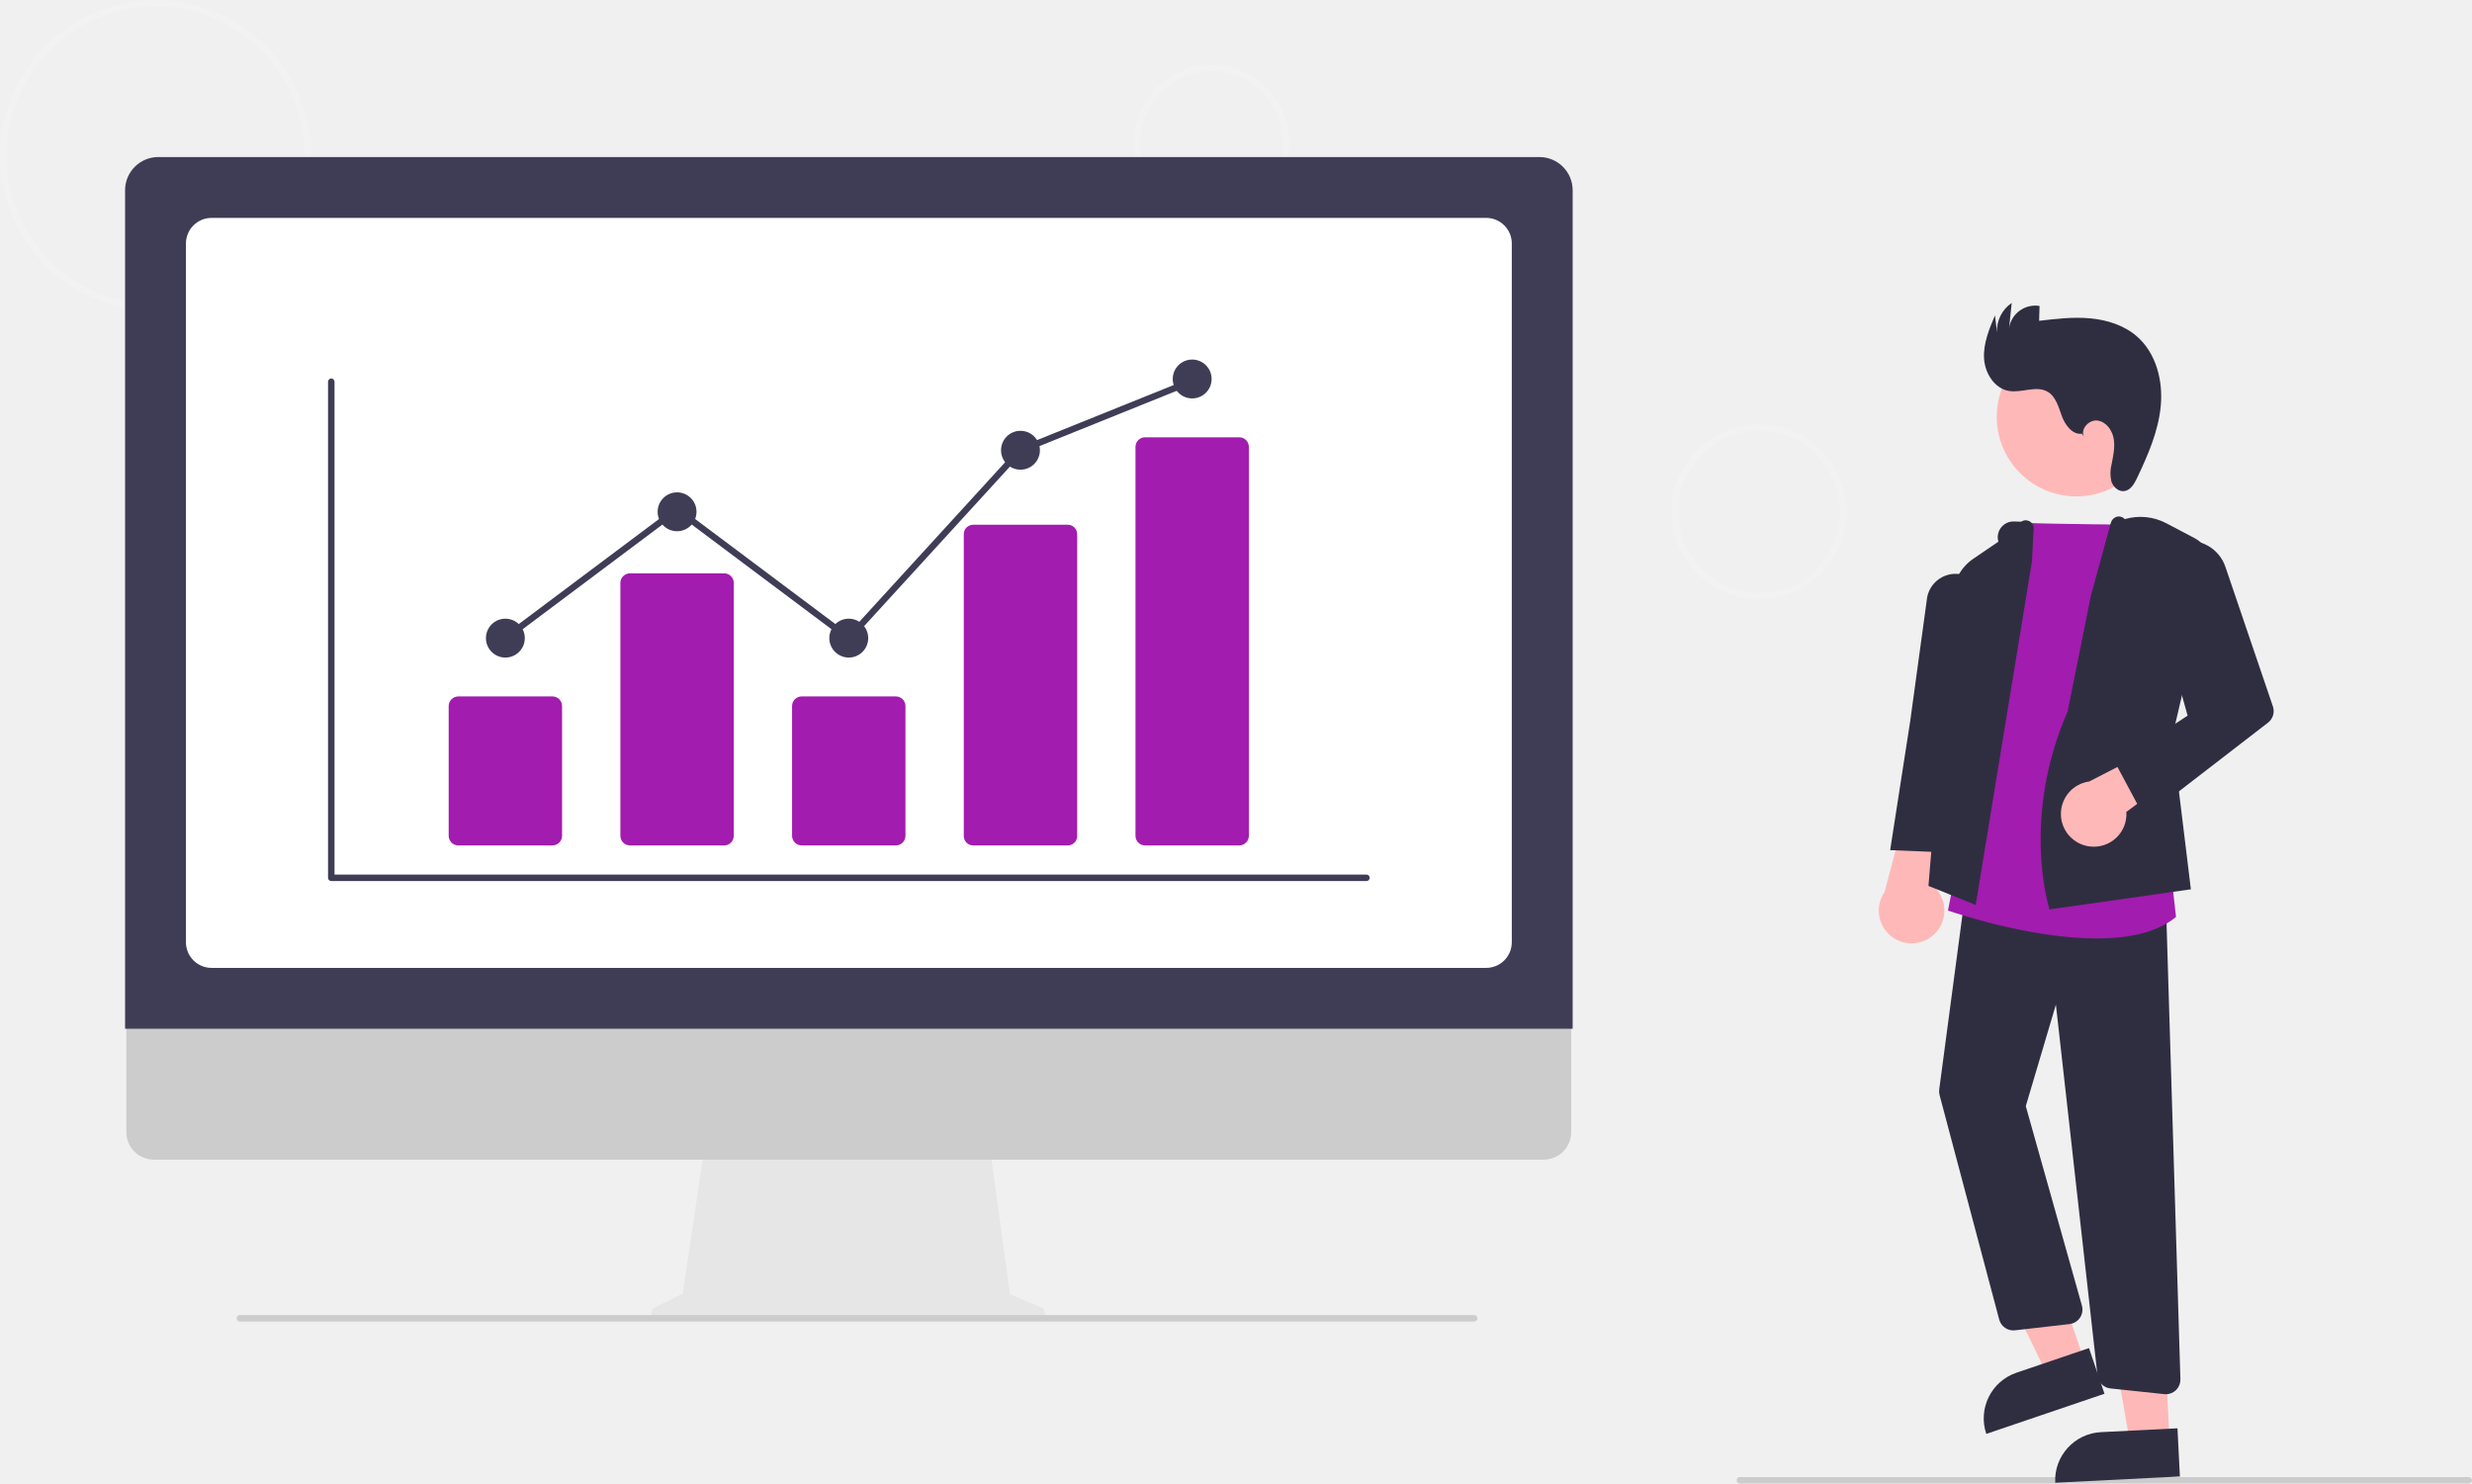
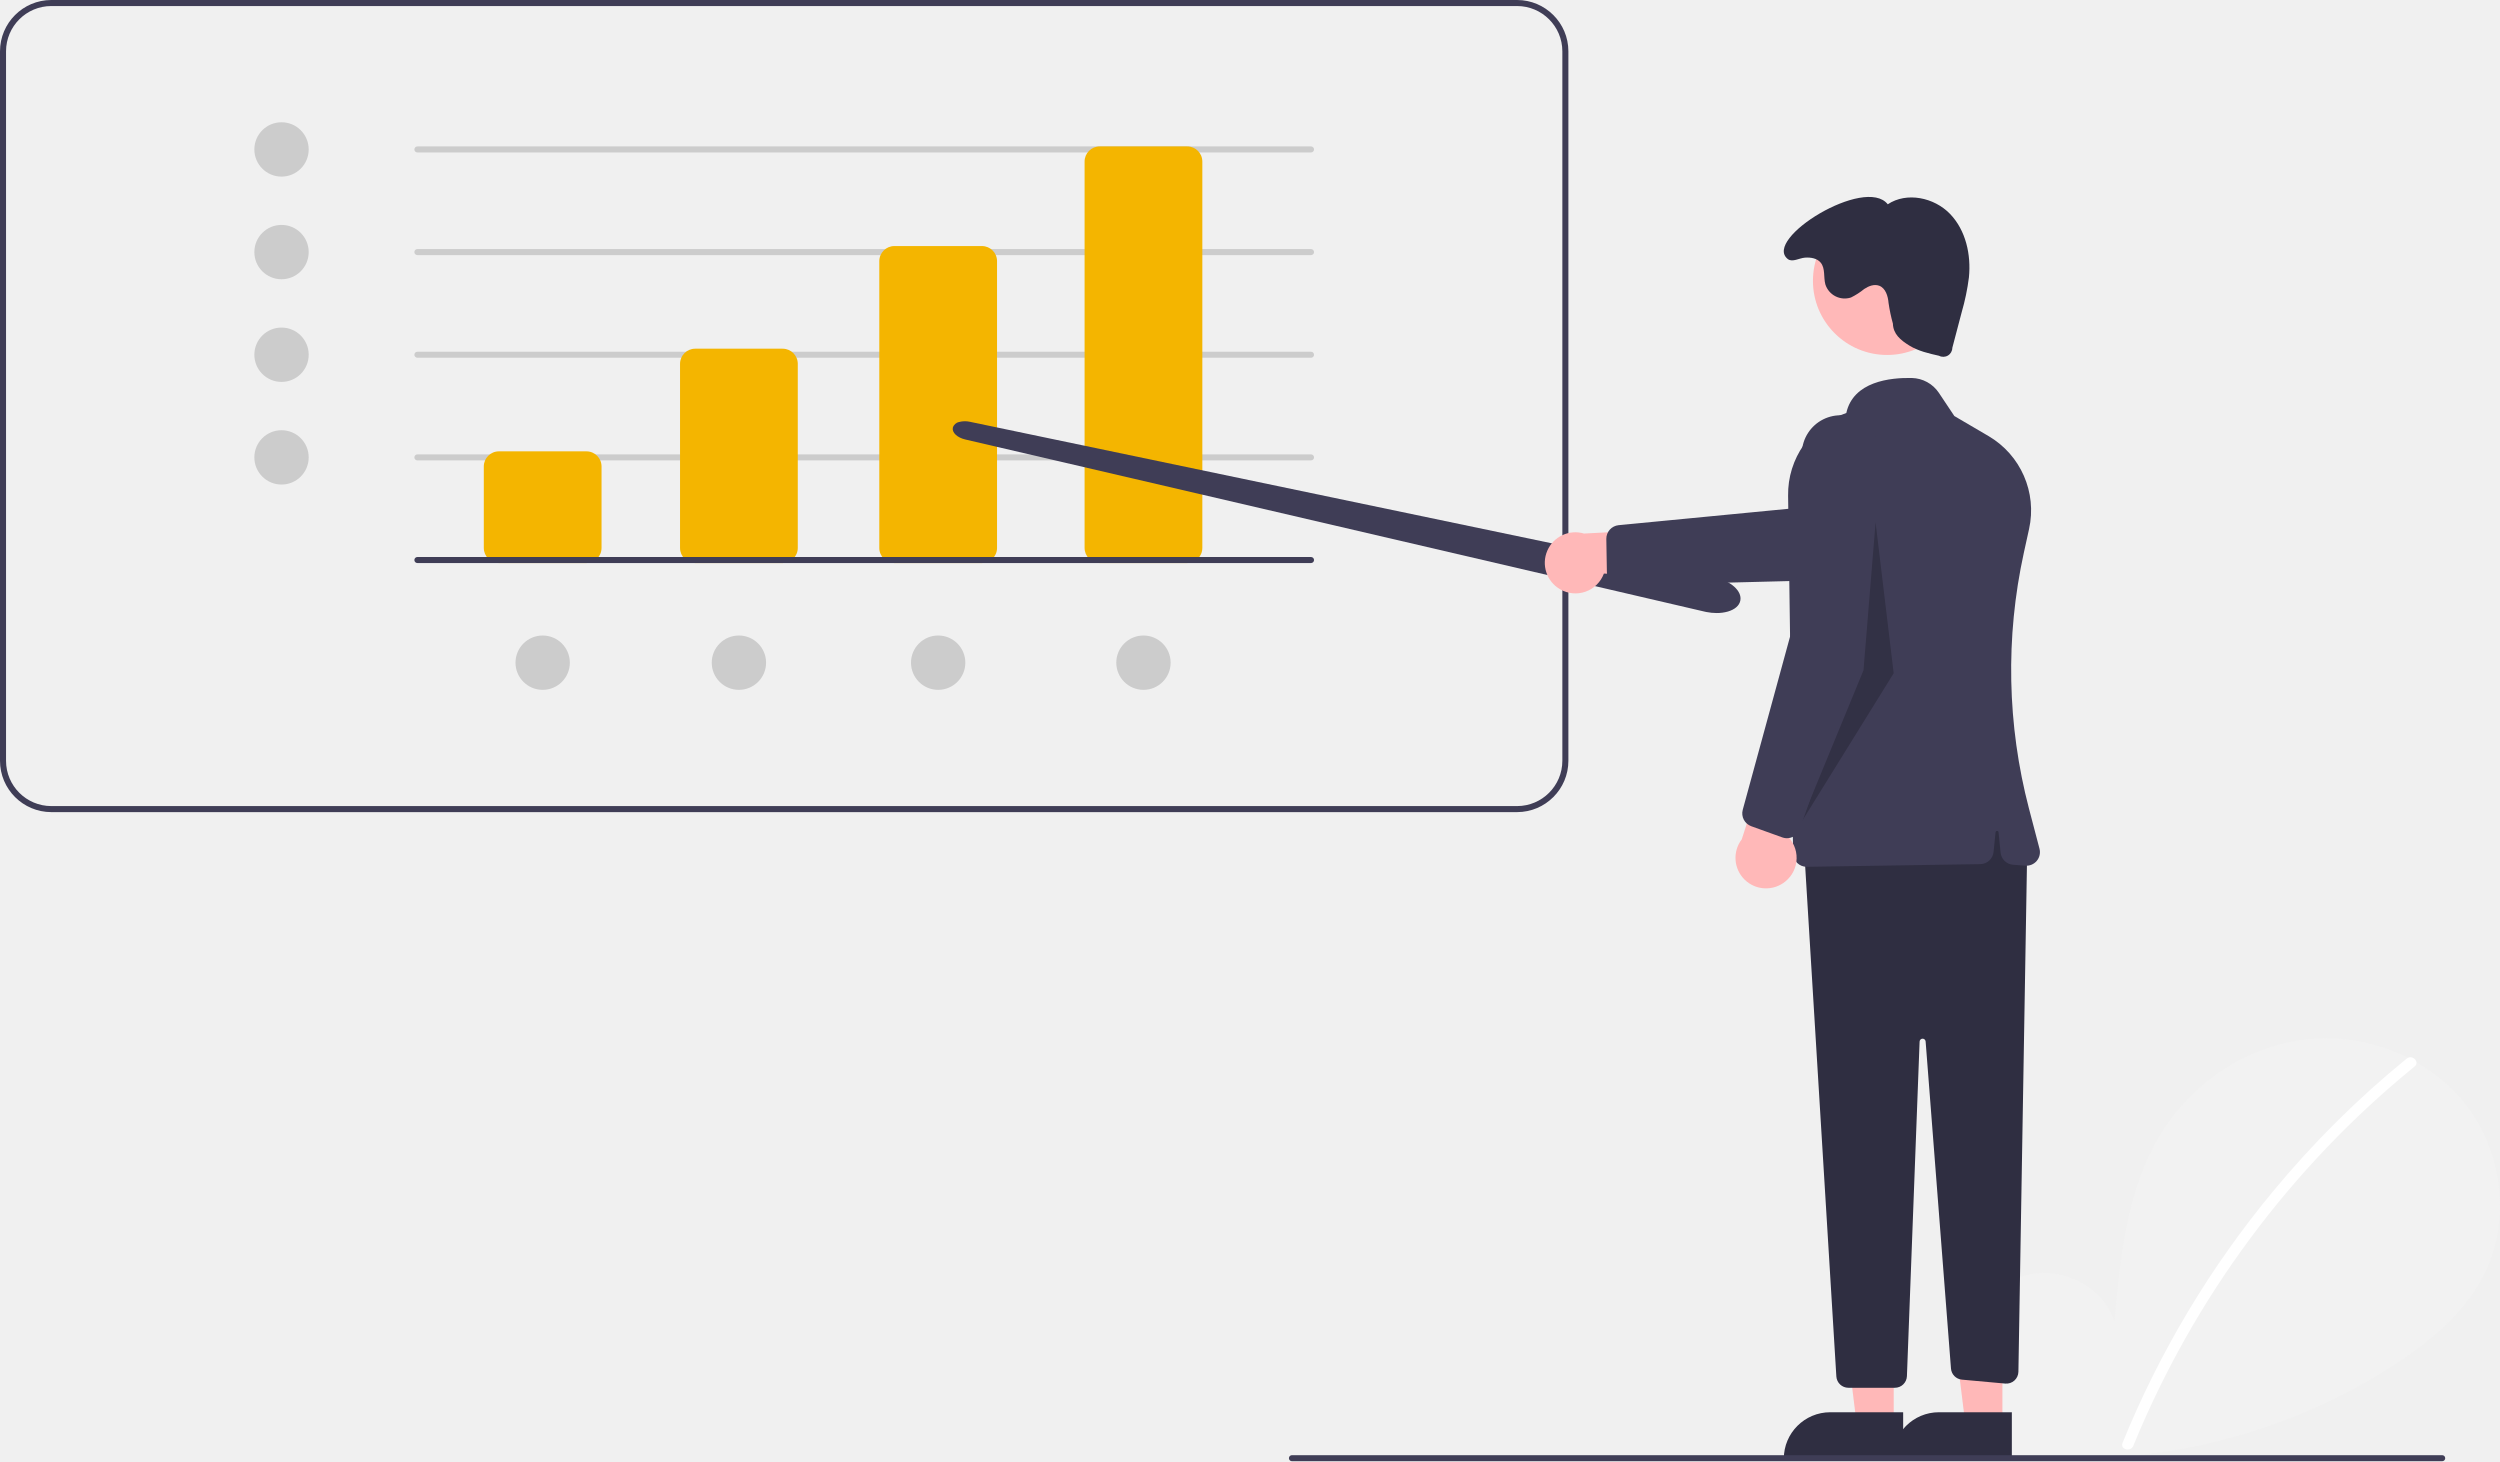
- <svg xmlns="http://www.w3.org/2000/svg" data-name="Layer 1" width="763.057" height="458" viewBox="0 0 763.057 458">
-   <path d="M266.472,317a48,48,0,1,1,48-48A48.054,48.054,0,0,1,266.472,317Zm0-94a46,46,0,1,0,46,46A46.052,46.052,0,0,0,266.472,223Z" transform="translate(-218.4715 -221)" fill="#f2f2f2" />
-   <path d="M592.472,289a24,24,0,1,1,24-24A24.027,24.027,0,0,1,592.472,289Zm0-46a22,22,0,1,0,22,22A22.025,22.025,0,0,0,592.472,243Z" transform="translate(-218.4715 -221)" fill="#f2f2f2" />
-   <path d="M761.472,406a27,27,0,1,1,27-27A27.031,27.031,0,0,1,761.472,406Zm0-52a25,25,0,1,0,25,25A25.028,25.028,0,0,0,761.472,354Z" transform="translate(-218.4715 -221)" fill="#f2f2f2" />
-   <path d="M980.528,679h-225a1,1,0,0,1,0-2h225a1,1,0,0,1,0,2Z" transform="translate(-218.4715 -221)" fill="#ccc" />
-   <circle cx="640.917" cy="128.686" r="24.561" fill="#ffb8b8" />
-   <polygon points="643.465 420.343 631.857 424.285 611.124 381.386 628.257 375.567 643.465 420.343" fill="#ffb8b8" />
-   <path d="M843.072,642.981h23.644a0,0,0,0,1,0,0v14.887a0,0,0,0,1,0,0H828.185a0,0,0,0,1,0,0v0A14.887,14.887,0,0,1,843.072,642.981Z" transform="translate(-382.6317 86.1046) rotate(-18.76035)" fill="#2f2e41" />
-   <polygon points="669.694 444.575 657.45 445.19 649.249 398.255 667.321 397.346 669.694 444.575" fill="#ffb8b8" />
-   <path d="M867.368,662.902h23.644a0,0,0,0,1,0,0v14.887a0,0,0,0,1,0,0H852.481a0,0,0,0,1,0,0v0A14.887,14.887,0,0,1,867.368,662.902Z" transform="translate(-251.0201 -176.3984) rotate(-2.87712)" fill="#2f2e41" />
-   <path d="M815.3,509.63a10.056,10.056,0,0,0-.468-15.412l11.674-33.774-17.992,4.598L800.188,496.409a10.11,10.11,0,0,0,15.113,13.221Z" transform="translate(-218.4715 -221)" fill="#ffb8b8" />
-   <path d="M887.021,651.424a4.544,4.544,0,0,1-.474-.025l-16.621-1.76a4.472,4.472,0,0,1-3.998-3.974L853.084,531.155l-9.294,31.335,17.329,61.583a4.5,4.5,0,0,1-3.818,5.689l-16.848,1.937a4.523,4.523,0,0,1-4.863-3.315l-18.409-69.303a4.482,4.482,0,0,1-.111-1.748l8.274-62.199,61.714,4.949,4.462,146.703a4.5,4.5,0,0,1-4.498,4.638Z" transform="translate(-218.4715 -221)" fill="#2f2e41" />
-   <path d="M865.688,510.719c-20.676,0-44.084-7.989-45.502-8.479l-.41-.142L843.101,382.413l.429.018c9.244.375,34.469.567,34.723.569l.453.003,9.723,105.619,1.738,15.449-.213.172C884.006,509.052,875.132,510.719,865.688,510.719Z" transform="translate(-218.4715 -221)" fill="#a21caf" />
-   <path d="M828.336,500.375,813.747,494.499l7.436-89.944a14.856,14.856,0,0,1,6.474-11.104l7.677-5.225v0a4.868,4.868,0,0,1,4.827-6.24l2.199.071a2.5,2.5,0,0,1,3.827,2.661l-.483,9.529Z" transform="translate(-218.4715 -221)" fill="#2f2e41" />
-   <path d="M820.974,484.251l-19.049-.802,6.171-39.692,5.113-37.349a8.924,8.924,0,0,1,11.578-7.846h0a8.917,8.917,0,0,1,6.174,9.647l-5.18,40.467Z" transform="translate(-218.4715 -221)" fill="#2f2e41" />
-   <path d="M851.136,501.751l-.129-.401c-.088-.274-8.673-27.812,5.691-60.672l7.203-35.826,6.156-22.495a2.689,2.689,0,0,1,1.631-1.773,2.477,2.477,0,0,1,2.649.68l0,0a17.198,17.198,0,0,1,12.86,1.286l8.645,4.554a9.815,9.815,0,0,1,4.982,10.923l-11.815,50.423,5.744,47.097Z" transform="translate(-218.4715 -221)" fill="#2f2e41" />
-   <path d="M863.716,482.338a10.056,10.056,0,0,0,11.118-10.684l26.756-19.821-9.353-4.434-28.851,14.862a10.11,10.11,0,0,0,.33,20.077Z" transform="translate(-218.4715 -221)" fill="#ffb8b8" />
-   <path d="M880.491,473.465l-9.037-16.869,22.287-14.668-10.876-39.01A11.795,11.795,0,0,1,891.895,388.187h0a11.827,11.827,0,0,1,13.5,7.764l14.675,43.135a4.499,4.499,0,0,1-1.512,5.013Z" transform="translate(-218.4715 -221)" fill="#2f2e41" />
-   <path d="M861.127,354.895c-2.944.383-5.165-2.629-6.195-5.414s-1.815-6.027-4.375-7.531c-3.497-2.055-7.972.417-11.971-.261-4.516-.766-7.453-5.552-7.683-10.127s1.591-8.975,3.377-13.194l.624,5.242a10.396,10.396,0,0,1,4.543-9.087l-.804,7.692a8.164,8.164,0,0,1,9.392-6.756l-.127,4.583c5.216-.62,10.479-1.241,15.711-.769s10.5,2.128,14.466,5.574c5.932,5.154,8.098,13.641,7.371,21.465s-3.957,15.175-7.323,22.275c-.847,1.787-2.018,3.802-3.982,4.03-1.765.204-3.379-1.271-3.928-2.96a10.73,10.73,0,0,1,.048-5.271c.496-2.637,1.122-5.333.655-7.976s-2.368-5.254-5.032-5.578-5.39,2.721-4.109,5.079Z" transform="translate(-218.4715 -221)" fill="#2f2e41" />
-   <path d="M539.781,624.577l-9.561-4.026-6.559-47.928H436.322l-7.109,47.732-8.554,4.277a2.031,2.031,0,0,0,.908,3.848H538.994A2.031,2.031,0,0,0,539.781,624.577Z" transform="translate(-218.4715 -221)" fill="#e6e6e6" />
-   <path d="M694.991,579h-429.038a8.5,8.5,0,0,1-8.481-8.5V510h446v60.5A8.5,8.5,0,0,1,694.991,579Z" transform="translate(-218.4715 -221)" fill="#ccc" />
-   <path d="M703.92,538.594H257.08V279.727a10.258,10.258,0,0,1,10.247-10.247H693.673A10.259,10.259,0,0,1,703.92,279.727Z" transform="translate(-218.4715 -221)" fill="#3f3d56" />
-   <path d="M677.232,519.805H283.768a7.908,7.908,0,0,1-7.9-7.899V296.168a7.909,7.909,0,0,1,7.9-7.9H677.232a7.909,7.909,0,0,1,7.9,7.9v215.737A7.908,7.908,0,0,1,677.232,519.805Z" transform="translate(-218.4715 -221)" fill="#fff" />
-   <path d="M673.528,628.98h-381a1,1,0,0,1,0-2h381a1,1,0,0,1,0,2Z" transform="translate(-218.4715 -221)" fill="#ccc" />
-   <path d="M640.268,493H320.732a1,1,0,0,1-1-1V338.847a1,1,0,0,1,2,0V491h318.535a1,1,0,0,1,0,2Z" transform="translate(-218.4715 -221)" fill="#3f3d56" />
-   <path d="M389.003,482H359.94a2.972,2.972,0,0,1-2.969-2.968V438.968A2.972,2.972,0,0,1,359.94,436h29.063a2.972,2.972,0,0,1,2.969,2.968v40.063A2.972,2.972,0,0,1,389.003,482Z" transform="translate(-218.4715 -221)" fill="#a21caf" />
-   <path d="M442.003,482H412.94a2.972,2.972,0,0,1-2.969-2.968V400.968A2.972,2.972,0,0,1,412.94,398h29.063a2.972,2.972,0,0,1,2.969,2.968v78.063A2.972,2.972,0,0,1,442.003,482Z" transform="translate(-218.4715 -221)" fill="#a21caf" />
-   <path d="M495.003,482H465.94a2.972,2.972,0,0,1-2.969-2.968V438.968A2.972,2.972,0,0,1,465.94,436h29.063a2.972,2.972,0,0,1,2.969,2.968v40.063A2.972,2.972,0,0,1,495.003,482Z" transform="translate(-218.4715 -221)" fill="#a21caf" />
-   <path d="M548.003,482H518.94a2.907,2.907,0,0,1-2.969-2.834V385.834A2.907,2.907,0,0,1,518.94,383h29.063a2.907,2.907,0,0,1,2.969,2.834v93.332A2.907,2.907,0,0,1,548.003,482Z" transform="translate(-218.4715 -221)" fill="#a21caf" />
-   <path d="M601.003,482H571.94a2.972,2.972,0,0,1-2.969-2.968V358.968A2.972,2.972,0,0,1,571.94,356h29.063a2.972,2.972,0,0,1,2.969,2.968V479.032A2.972,2.972,0,0,1,601.003,482Z" transform="translate(-218.4715 -221)" fill="#a21caf" />
-   <circle cx="156" cy="197" r="6" fill="#3f3d56" />
-   <circle cx="209" cy="158" r="6" fill="#3f3d56" />
-   <circle cx="262" cy="197" r="6" fill="#3f3d56" />
-   <circle cx="315" cy="139" r="6" fill="#3f3d56" />
-   <circle cx="368" cy="117" r="6" fill="#3f3d56" />
-   <polygon points="262.126 198.344 209 158.552 156.6 197.8 155.4 196.2 209 156.053 261.874 195.656 314.415 138.158 314.626 138.072 367.626 116.718 368.374 118.573 315.585 139.842 262.126 198.344" fill="#3f3d56" />
+ <svg xmlns="http://www.w3.org/2000/svg" data-name="Layer 1" width="828.078" height="484" viewBox="0 0 828.078 484">
+   <path d="M688.461,477h-485.5a17.019,17.019,0,0,1-17-17V225a17.019,17.019,0,0,1,17-17h485.5a17.019,17.019,0,0,1,17,17V460A17.019,17.019,0,0,1,688.461,477Zm-485.5-267a15.017,15.017,0,0,0-15,15V460a15.017,15.017,0,0,0,15,15h485.5a15.017,15.017,0,0,0,15-15V225a15.017,15.017,0,0,0-15-15Z" transform="translate(-185.9609 -208)" fill="#3f3d56" />
+   <circle cx="93.25" cy="49.5" r="9" fill="#ccc" />
+   <circle cx="93.25" cy="83.5" r="9" fill="#ccc" />
+   <circle cx="93.25" cy="117.5" r="9" fill="#ccc" />
+   <circle cx="93.25" cy="151.5" r="9" fill="#ccc" />
+   <circle cx="244.75" cy="219.5" r="9" fill="#ccc" />
+   <circle cx="179.75" cy="219.5" r="9" fill="#ccc" />
+   <circle cx="378.75" cy="219.5" r="9" fill="#ccc" />
+   <circle cx="310.75" cy="219.5" r="9" fill="#ccc" />
+   <path d="M620.211,258.5h-296a1,1,0,0,1,0-2h296a1,1,0,0,1,0,2Z" transform="translate(-185.9609 -208)" fill="#ccc" />
+   <path d="M620.211,292.5h-296a1,1,0,0,1,0-2h296a1,1,0,0,1,0,2Z" transform="translate(-185.9609 -208)" fill="#ccc" />
+   <path d="M620.211,326.5h-296a1,1,0,0,1,0-2h296a1,1,0,0,1,0,2Z" transform="translate(-185.9609 -208)" fill="#ccc" />
+   <path d="M620.211,360.5h-296a1,1,0,0,1,0-2h296a1,1,0,0,1,0,2Z" transform="translate(-185.9609 -208)" fill="#ccc" />
+   <path d="M380.211,394.5h-29a5.006,5.006,0,0,1-5-5v-27a5.006,5.006,0,0,1,5-5h29a5.006,5.006,0,0,1,5,5v27A5.006,5.006,0,0,1,380.211,394.5Z" transform="translate(-185.9609 -208)" fill="#f4b500" />
+   <path d="M445.211,394.5h-29a5.006,5.006,0,0,1-5-5v-61a5.006,5.006,0,0,1,5-5h29a5.006,5.006,0,0,1,5,5v61A5.006,5.006,0,0,1,445.211,394.5Z" transform="translate(-185.9609 -208)" fill="#f4b500" />
+   <path d="M511.211,394.5h-29a5.006,5.006,0,0,1-5-5v-95a5.006,5.006,0,0,1,5-5h29a5.006,5.006,0,0,1,5,5v95A5.006,5.006,0,0,1,511.211,394.5Z" transform="translate(-185.9609 -208)" fill="#f4b500" />
+   <path d="M579.211,394.5h-29a5.006,5.006,0,0,1-5-5v-128a5.006,5.006,0,0,1,5-5h29a5.006,5.006,0,0,1,5,5v128A5.006,5.006,0,0,1,579.211,394.5Z" transform="translate(-185.9609 -208)" fill="#f4b500" />
+   <path d="M849.414,686.344c-8.993-7.599-14.455-19.602-13.022-31.288s10.305-22.428,21.813-24.91,24.628,4.388,28.123,15.63c1.924-21.674,4.141-44.257,15.664-62.715,10.434-16.713,28.507-28.672,48.093-30.811s40.208,5.941,52.424,21.4,15.206,37.934,6.651,55.682c-6.302,13.075-17.914,22.805-30.079,30.721a194.129,194.129,0,0,1-132.772,29.046Z" transform="translate(-185.9609 -208)" fill="#f2f2f2" />
+   <path d="M983.14,558.639A317.625,317.625,0,0,0,938.876,602.593a318.551,318.551,0,0,0-49.856,83.314c-.898,2.2,2.675,3.158,3.562.982a316.759,316.759,0,0,1,93.17-125.638c1.844-1.502-.783-4.102-2.612-2.612Z" transform="translate(-185.9609 -208)" fill="#fff" />
+   <path d="M754.571,411.058a17.509,17.509,0,0,1-3.386-.339h-0q-.305-.061-.611-.131L505.676,353.567c-2.66-.62-4.427-2.293-4.11-3.893a2.659,2.659,0,0,1,2.039-1.882,7.418,7.418,0,0,1,3.622-.081l246.418,51.462c5.548,1.158,9.4,4.563,8.769,7.751-.331,1.668-1.8,2.962-4.137,3.643A13.356,13.356,0,0,1,754.571,411.058Z" transform="translate(-185.9609 -208)" fill="#3f3d56" />
+   <path d="M702.693,403.169a10.056,10.056,0,0,0,14.525-5.175l35.727.745-9.898-15.712-32.41,1.701a10.11,10.11,0,0,0-7.945,18.441Z" transform="translate(-185.9609 -208)" fill="#ffb8b8" />
+   <path d="M718.211,397.462l-.186-10.951a4.524,4.524,0,0,1,4.067-4.556l64.201-6.196,53.49-17.538a12.819,12.819,0,1,1,7.633,24.472l-59.206,17.53-65.387,1.661a4.509,4.509,0,0,1-4.428-3.213A4.522,4.522,0,0,1,718.211,397.462Z" transform="translate(-185.9609 -208)" fill="#3f3d56" />
+   <polygon points="627.258 471.782 614.998 471.781 609.166 424.493 627.26 424.494 627.258 471.782" fill="#ffb8b8" />
+   <path d="M816.346,691.666l-39.531-.001v-.5a15.386,15.386,0,0,1,15.386-15.386h.001l24.144.001Z" transform="translate(-185.9609 -208)" fill="#2f2e41" />
+   <polygon points="663.258 471.782 650.998 471.781 645.166 424.493 663.26 424.494 663.258 471.782" fill="#ffb8b8" />
+   <path d="M852.346,691.666l-39.531-.001v-.5a15.386,15.386,0,0,1,15.386-15.386h.001l24.144.001Z" transform="translate(-185.9609 -208)" fill="#2f2e41" />
+   <path d="M857.447,488.674l-2.927,173.694a4,4,0,0,1-4.362,3.916l-14.346-1.304a4,4,0,0,1-3.626-3.674l-8.399-108.345a1,1,0,0,0-1.996.039l-4.198,110.826a4,4,0,0,1-3.997,3.849H798.21a4,4,0,0,1-3.993-3.756l-10.77-176.244,64-16Z" transform="translate(-185.9609 -208)" fill="#2f2e41" />
+   <circle cx="625.065" cy="93.016" r="24.561" fill="#ffb8b8" />
+   <path d="M781.255,493.841a4.469,4.469,0,0,1-1.365-3.165L778.234,372.234a28.501,28.501,0,0,1,19.282-27.441c2.301-10.439,14.548-11.747,21.687-11.591a11.085,11.085,0,0,1,8.978,4.923l5.118,7.677,11.28,6.612a28.528,28.528,0,0,1,13.47,30.816l-1.737,7.899a181.54,181.54,0,0,0,1.698,84.66l3.495,13.324a4.499,4.499,0,0,1-4.698,5.628l-4.059-.312a4.494,4.494,0,0,1-4.133-4.038l-.672-6.717a.5.5,0,0,0-.995,0l-.65,6.503a4.5,4.5,0,0,1-4.408,4.052l-57.431.884c-.024,0-.048.001-.072.001A4.471,4.471,0,0,1,781.255,493.841Z" transform="translate(-185.9609 -208)" fill="#3f3d56" />
+   <path d="M812.947,315.174c.101,3.472,2.511,5.481,5.471,7.299s6.419,2.607,9.808,3.368a2.999,2.999,0,0,0,4.405-2.625l3.108-11.823a74.841,74.841,0,0,0,2.393-11.537c.749-7.509-1.031-15.587-6.272-21.016s-14.331-7.358-20.612-3.175c-7.454-9.52-41.523,11.513-33.119,18.133,1.495,1.178,3.781-.312,5.678-.457s4.025.189,5.23,1.662c1.575,1.924.889,4.791,1.538,7.191a6.714,6.714,0,0,0,8.484,4.348,23.088,23.088,0,0,0,4.4-2.829c1.456-.97,3.295-1.686,4.934-1.075,2.16.806,2.927,3.45,3.122,5.748A53.235,53.235,0,0,0,812.947,315.174Z" transform="translate(-185.9609 -208)" fill="#2f2e41" />
+   <path d="M994.892,692h-381a1,1,0,0,1,0-2h381a1,1,0,0,1,0,2Z" transform="translate(-185.9609 -208)" fill="#3f3d56" />
+   <polygon points="621.25 173 617.25 222 596.25 273 627.25 223 621.25 173" opacity="0.2" />
+   <path d="M777.3,499.992a10.056,10.056,0,0,0,.318-15.416l13.379-33.136-18.202,3.676-9.914,30.903a10.11,10.11,0,0,0,14.42,13.973Z" transform="translate(-185.9609 -208)" fill="#ffb8b8" />
+   <path d="M776.326,485.378l-10.304-3.713a4.524,4.524,0,0,1-2.815-5.42l16.997-62.219,2.591-56.233a12.819,12.819,0,1,1,25.588,1.551l-4.628,61.573L782.098,482.636a4.509,4.509,0,0,1-4.576,2.999A4.522,4.522,0,0,1,776.326,485.378Z" transform="translate(-185.9609 -208)" fill="#3f3d56" />
+   <path d="M620.211,394.5h-296a1,1,0,0,1,0-2h296a1,1,0,0,1,0,2Z" transform="translate(-185.9609 -208)" fill="#3f3d56" />
</svg>
